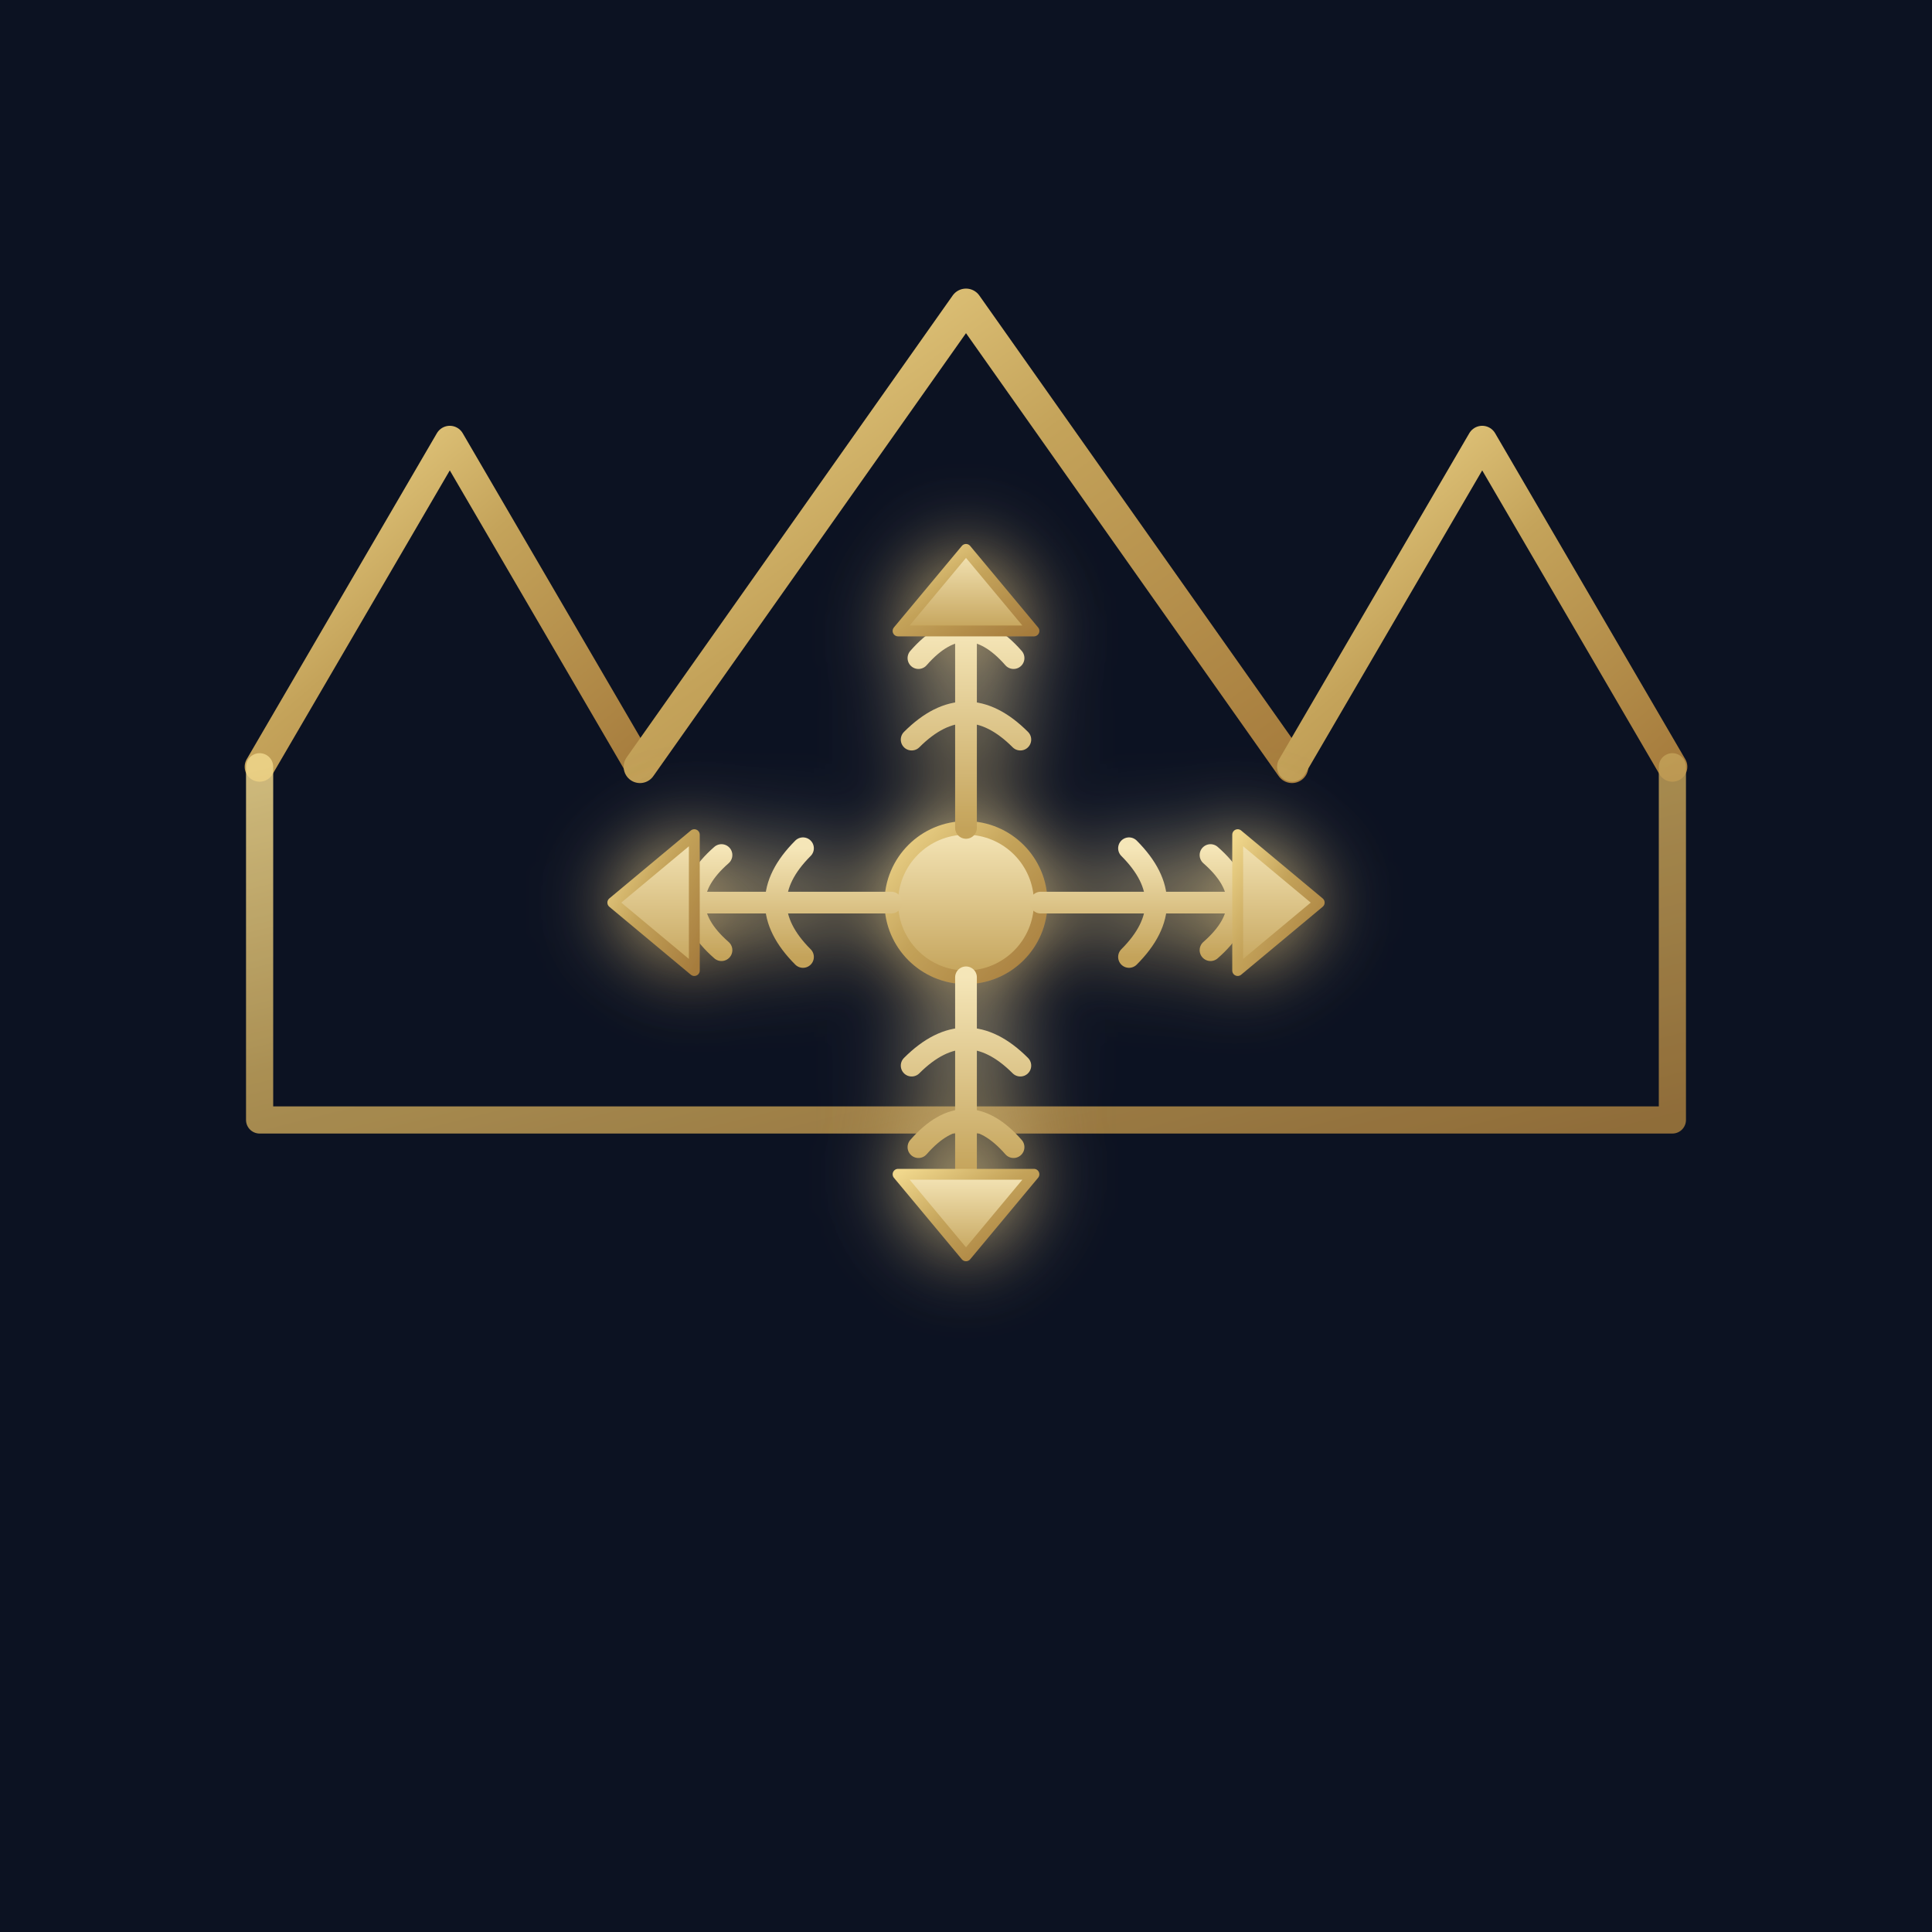
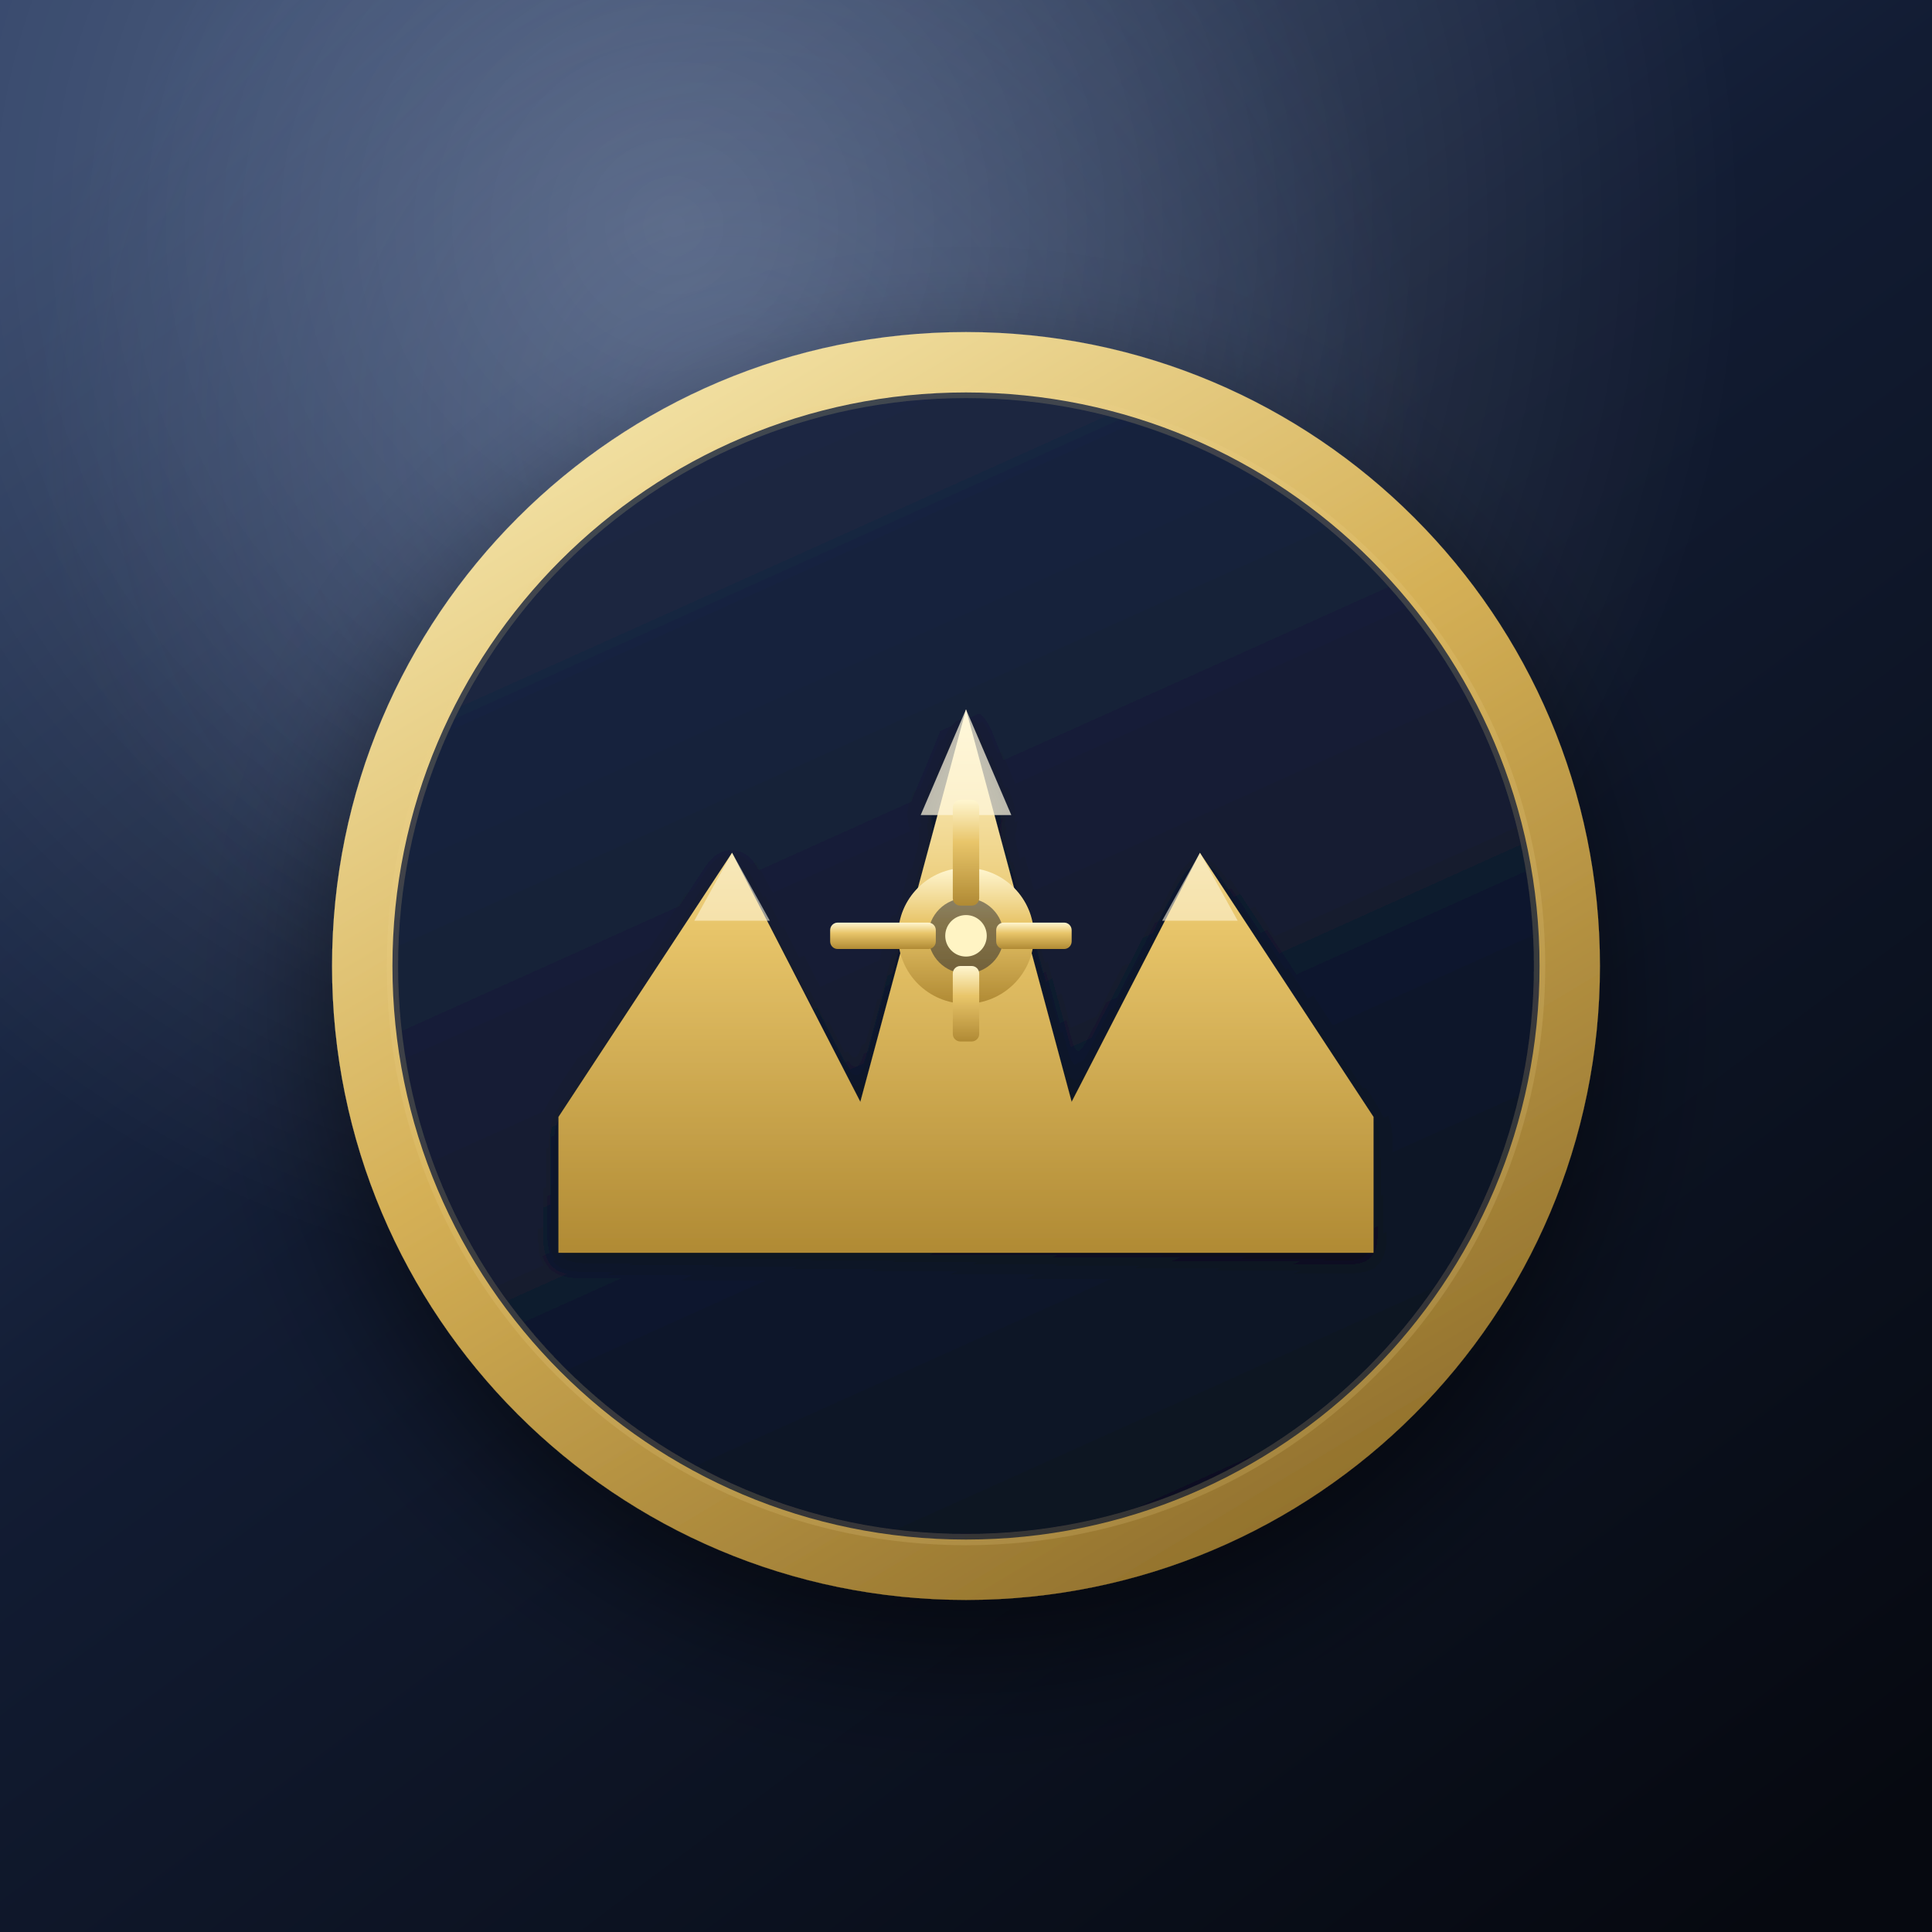
- <svg xmlns="http://www.w3.org/2000/svg" viewBox="0 0 512 512" role="img" aria-label="Wangchuks Tours emblem">
+ <svg xmlns="http://www.w3.org/2000/svg" viewBox="0 0 512 512" role="img" aria-label="Wangchuks Tours">
  <defs>
-     <linearGradient id="gold" x1="0%" y1="0%" x2="100%" y2="100%">
-       <stop offset="0%" stop-color="#f0d78c" />
-       <stop offset="45%" stop-color="#c4a35a" />
-       <stop offset="100%" stop-color="#a67c3d" />
+     <linearGradient id="bg" x1="0.15" y1="0" x2="0.9" y2="1">
+       <stop offset="0%" stop-color="#2a3d63" />
+       <stop offset="42%" stop-color="#121c33" />
+       <stop offset="100%" stop-color="#060910" />
    </linearGradient>
-     <linearGradient id="goldLight" x1="0%" y1="0%" x2="0%" y2="100%">
-       <stop offset="0%" stop-color="#f5e6b8" />
-       <stop offset="100%" stop-color="#c4a35a" />
+     <radialGradient id="spot" cx="0.38" cy="0.22" r="0.65">
+       <stop offset="0%" stop-color="#6b8fd4" stop-opacity="0.28" />
+       <stop offset="55%" stop-color="#6b8fd4" stop-opacity="0" />
+     </radialGradient>
+     <radialGradient id="gloss" cx="0.35" cy="0.12" r="0.55">
+       <stop offset="0%" stop-color="#fff" stop-opacity="0.22" />
+       <stop offset="100%" stop-color="#fff" stop-opacity="0" />
+     </radialGradient>
+     <linearGradient id="plate" x1="0.3" y1="0" x2="0.75" y2="1">
+       <stop offset="0%" stop-color="#1c2844" />
+       <stop offset="100%" stop-color="#0a1020" />
    </linearGradient>
-     <filter id="glow" x="-20%" y="-20%" width="140%" height="140%">
-       <feGaussianBlur stdDeviation="3" result="blur" />
-       <feMerge>
-         <feMergeNode in="blur" />
-         <feMergeNode in="SourceGraphic" />
-       </feMerge>
+     <linearGradient id="rim" x1="0.2" y1="0" x2="0.8" y2="1">
+       <stop offset="0%" stop-color="#f6e7ad" />
+       <stop offset="45%" stop-color="#d4af55" />
+       <stop offset="100%" stop-color="#8a6a28" />
+     </linearGradient>
+     <linearGradient id="mark" x1="0.5" y1="0" x2="0.5" y2="1">
+       <stop offset="0%" stop-color="#fff6d0" />
+       <stop offset="40%" stop-color="#e8c56a" />
+       <stop offset="100%" stop-color="#b08a34" />
+     </linearGradient>
+     <filter id="lift" x="-20%" y="-20%" width="140%" height="140%">
+       <feDropShadow dx="0" dy="14" stdDeviation="18" flood-color="#000" flood-opacity="0.55" />
+     </filter>
+     <filter id="inner" x="-10%" y="-10%" width="120%" height="120%">
+       <feDropShadow dx="0" dy="2" stdDeviation="3" flood-color="#000" flood-opacity="0.35" />
    </filter>
  </defs>
-   <rect width="512" height="512" fill="#0c1222" />
-   <g transform="translate(256 268) scale(3.6)" fill="none" stroke="url(#gold)" stroke-linecap="round" stroke-linejoin="round">
-     <path d="M-52 -18 L-38 -42 L-24 -18" stroke-width="2.2" fill="none" />
-     <path d="M-24 -18 L0 -52 L24 -18" stroke-width="2.4" fill="none" />
-     <path d="M24 -18 L38 -42 L52 -18" stroke-width="2.2" fill="none" />
-     <path d="M-52 -18 L-52 8 L52 8 L52 -18" stroke-width="2" fill="none" opacity="0.85" />
-     <g fill="url(#gold)" stroke="url(#goldLight)" stroke-width="0.8" filter="url(#glow)">
-       <circle cx="0" cy="-8" r="5.5" fill="url(#goldLight)" stroke="url(#gold)" stroke-width="1" />
-       <path d="M0 -13.5 L0 -28 M-4 -20 Q0 -24 4 -20 M-3.5 -26 Q0 -30 3.5 -26" stroke-width="1.6" fill="none" />
-       <path d="M-5 -28 L0 -34 L5 -28 Z" fill="url(#goldLight)" stroke="url(#gold)" stroke-width="0.8" />
-       <path d="M0 -2.5 L0 12 M-4 4 Q0 0 4 4 M-3.5 10 Q0 6 3.5 10" stroke-width="1.6" fill="none" />
-       <path d="M-5 12 L0 18 L5 12 Z" fill="url(#goldLight)" stroke="url(#gold)" stroke-width="0.8" />
-       <path d="M-5.5 -8 L-20 -8 M-12 -12 Q-16 -8 -12 -4 M-18 -11.5 Q-22 -8 -18 -4.5" stroke-width="1.6" fill="none" />
-       <path d="M-20 -13 L-26 -8 L-20 -3 Z" fill="url(#goldLight)" stroke="url(#gold)" stroke-width="0.8" />
-       <path d="M5.5 -8 L20 -8 M12 -12 Q16 -8 12 -4 M18 -11.5 Q22 -8 18 -4.5" stroke-width="1.6" fill="none" />
-       <path d="M20 -13 L26 -8 L20 -3 Z" fill="url(#goldLight)" stroke="url(#gold)" stroke-width="0.8" />
+   <rect width="512" height="512" fill="url(#bg)" />
+   <rect width="512" height="512" fill="url(#spot)" />
+   <rect width="512" height="512" fill="url(#gloss)" />
+   <g transform="translate(256 256)" filter="url(#lift)">
+     <circle r="168" fill="url(#rim)" />
+     <circle r="152" fill="url(#plate)" />
+     <circle r="152" fill="none" stroke="#f0d78c" stroke-opacity="0.18" stroke-width="3" />
+     <g filter="url(#inner)" transform="translate(0 18)">
+       <path fill="url(#mark)" d="M-108 58            L-108 22            L-62 -48            L-28 18            L0 -86            L28 18            L62 -48            L108 22            L108 58 Z" />
+       <path fill="#fff8de" opacity="0.55" d="M-62 -48 L-52 -30 L-72 -30 Z" />
+       <path fill="#fff8de" opacity="0.7" d="M0 -86 L12 -58 L-12 -58 Z" />
+       <path fill="#fff8de" opacity="0.55" d="M62 -48 L72 -30 L52 -30 Z" />
+     </g>
+     <g transform="translate(0 -8)">
+       <circle r="18" fill="url(#mark)" />
+       <circle r="10" fill="#0e1628" fill-opacity="0.45" />
+       <circle r="5.5" fill="#fff4c4" />
+       <rect x="-3.5" y="-36" width="7" height="28" rx="2" fill="url(#mark)" />
+       <rect x="-3.5" y="8" width="7" height="20" rx="2" fill="url(#mark)" />
+       <rect x="-36" y="-3.5" width="28" height="7" rx="2" fill="url(#mark)" />
+       <rect x="8" y="-3.5" width="20" height="7" rx="2" fill="url(#mark)" />
    </g>
  </g>
</svg>
